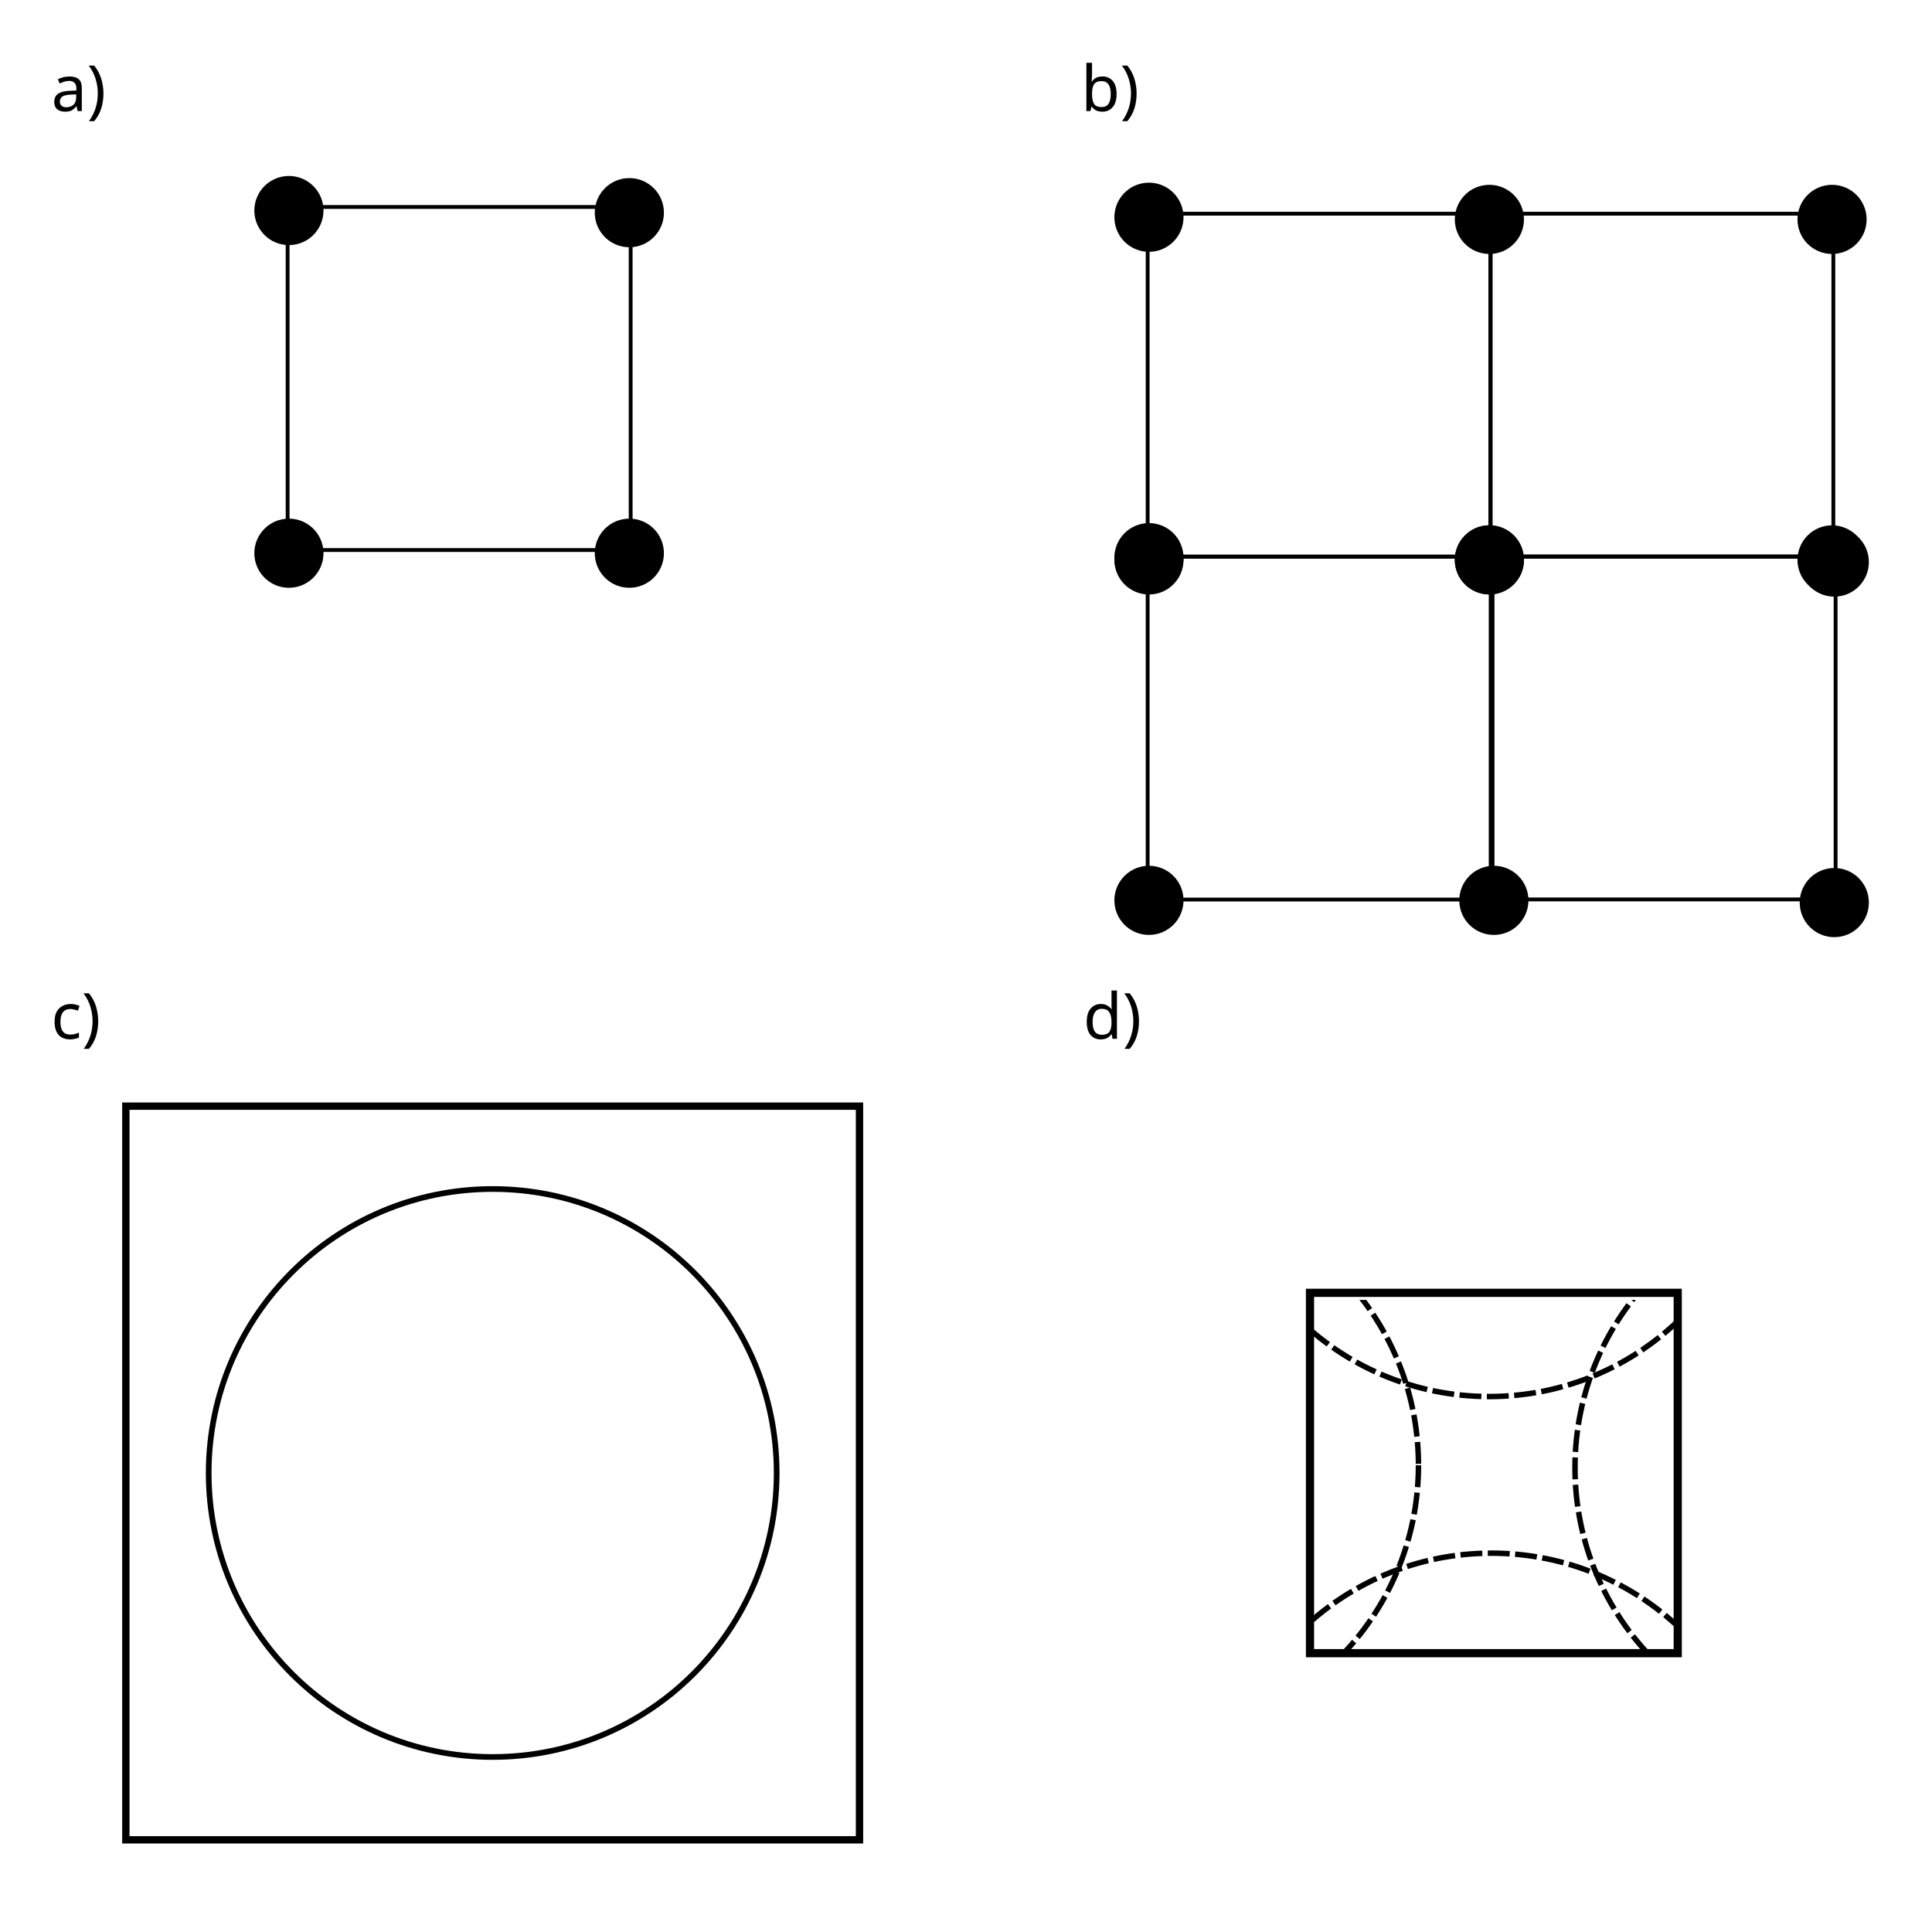
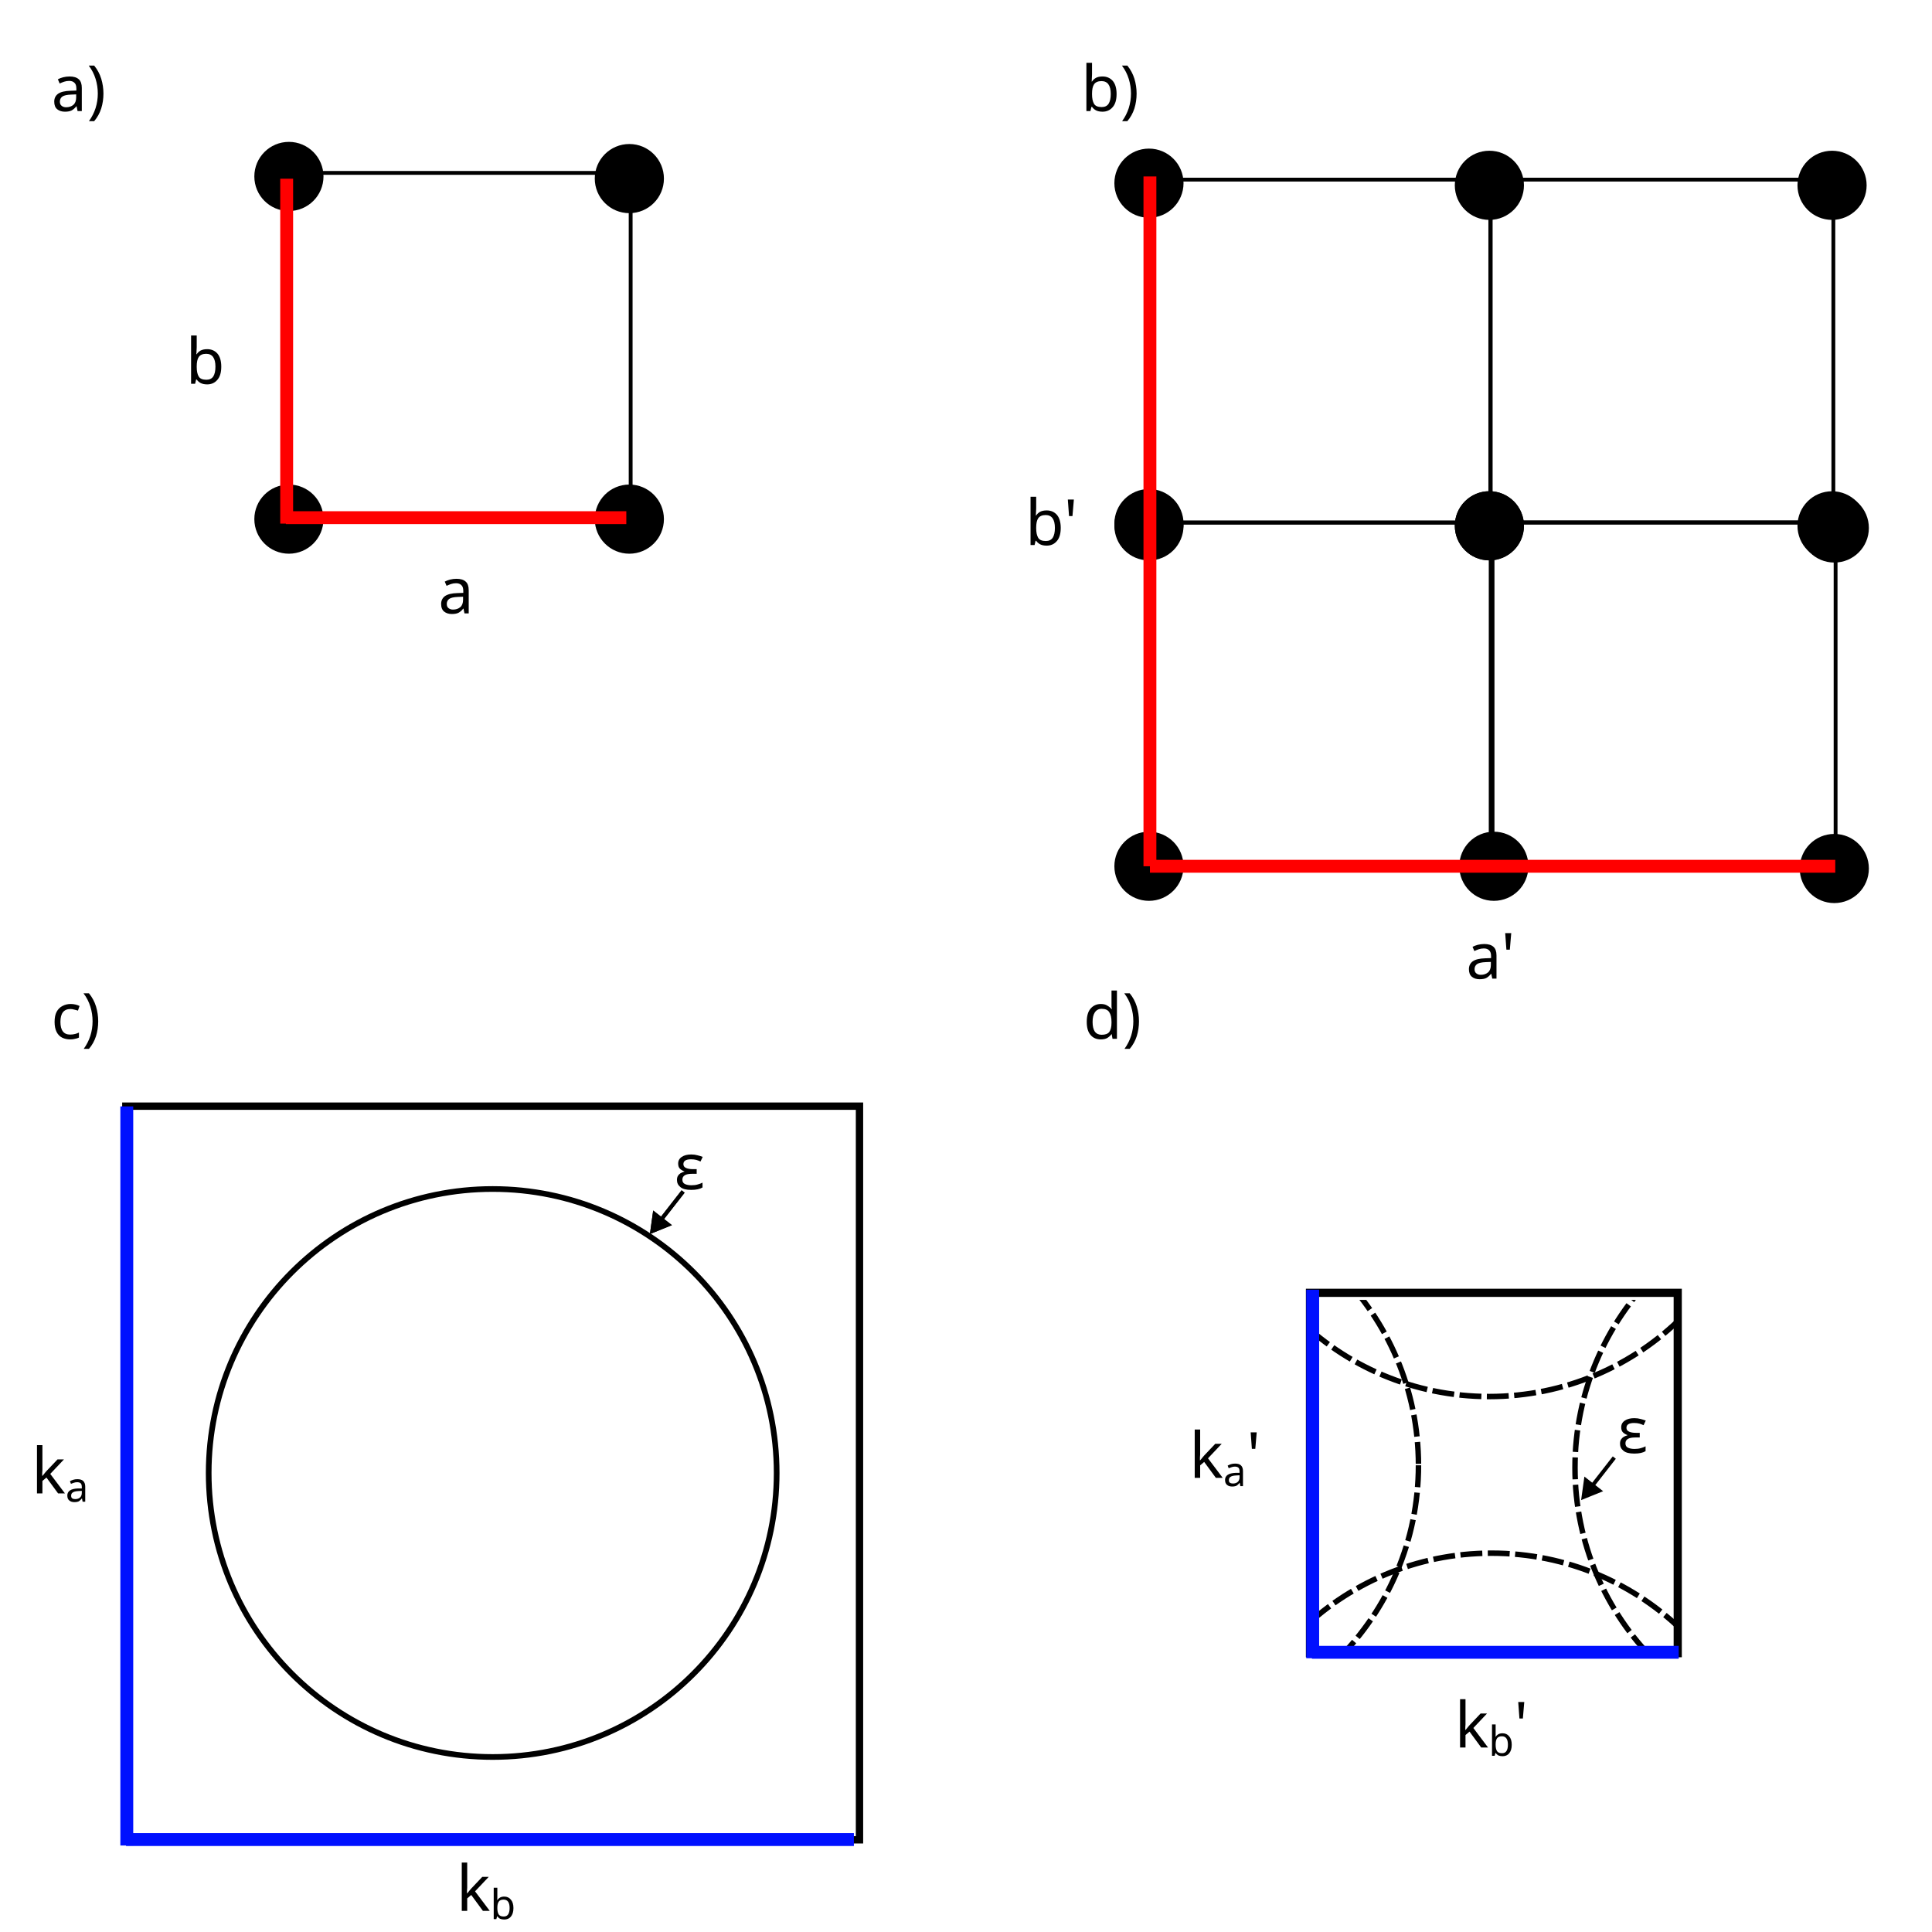
<svg xmlns="http://www.w3.org/2000/svg" width="150mm" height="150mm" viewBox="0 0 150 150" version="1.1" id="svg2690">
  <defs id="defs2687">
+     <marker style="overflow:visible" id="TriangleStart" refX="0" refY="0" orient="auto-start-reverse" markerWidth="5.324" markerHeight="6.155" viewBox="0 0 5.324 6.155" preserveAspectRatio="xMidYMid">
+       <path transform="scale(0.5)" style="fill:context-stroke;fill-rule:evenodd;stroke:context-stroke;stroke-width:1pt" d="M 5.77,0 -2.88,5 V -5 Z" id="path135" />
+     </marker>
    <clipPath clipPathUnits="userSpaceOnUse" id="clipPath4184">
      <rect style="fill:none;stroke:#000000;stroke-width:0.5;stroke-dasharray:none" id="rect4186" width="25.575" height="24.714" x="27.542" y="103.038" />
    </clipPath>
  </defs>
  <g id="layer1">
    <g id="g18580" transform="translate(0.5291667,3.175)">
      <rect style="fill:none;stroke:#000000;stroke-width:0.57;stroke-dasharray:none" id="rect2927" width="56.961" height="56.961" x="9.241" y="82.707" />
      <circle style="fill:none;stroke:#000000;stroke-width:0.441;stroke-dasharray:none" id="path3344" cx="37.722" cy="111.188" r="22.049" />
    </g>
    <g id="g6141" transform="matrix(1.097915,0,0,1.097915,-12.46944,73.86488)">
      <g id="g3452" transform="translate(76.71587,-78.39208)" clip-path="url(#clipPath4184)">
        <rect style="fill:none;stroke:#000000;stroke-width:0.5;stroke-dasharray:none" id="rect3346" width="50" height="50" x="15.5" y="90.5" />
        <circle style="fill:none;stroke:#000000;stroke-width:0.387;stroke-dasharray:1.548, 0.387;stroke-dashoffset:0" id="circle3348" cx="40.302" cy="114.9" r="19.354" />
        <circle style="fill:none;stroke:#000000;stroke-width:0.387;stroke-dasharray:1.548, 0.387;stroke-dashoffset:0" id="circle3436" cx="65.372" cy="114.9" r="19.354" />
        <circle style="fill:none;stroke:#000000;stroke-width:0.387;stroke-dasharray:1.548, 0.387;stroke-dashoffset:0" id="circle3438" cx="39.954" cy="90.518" r="19.354" />
        <circle style="fill:none;stroke:#000000;stroke-width:0.387;stroke-dasharray:1.548, 0.387;stroke-dashoffset:0" id="circle3440" cx="15.595" cy="114.734" r="19.354" />
        <circle style="fill:none;stroke:#000000;stroke-width:0.387;stroke-dasharray:1.548, 0.387;stroke-dashoffset:0" id="circle3442" cx="40.121" cy="140.302" r="19.354" />
      </g>
      <rect style="fill:none;stroke:#000000;stroke-width:0.578;stroke-dasharray:none;stroke-dashoffset:0" id="rect4188" width="26.005" height="25.483" x="103.994" y="24.145" />
    </g>
    <text xml:space="preserve" style="font-size:4.939px;font-family:sans-serif;-inkscape-font-specification:sans-serif;fill:#000000;fill-opacity:1;stroke:none;stroke-width:0.549;stroke-dasharray:none;stroke-dashoffset:0" x="3.975" y="8.623" id="text6127">
      <tspan id="tspan6125" style="font-size:4.939px;fill:#000000;fill-opacity:1;stroke:none;stroke-width:0.549" x="3.975" y="8.623">a)</tspan>
    </text>
    <text xml:space="preserve" style="font-size:4.939px;font-family:sans-serif;-inkscape-font-specification:sans-serif;fill:#000000;fill-opacity:1;stroke:none;stroke-width:0.549;stroke-dasharray:none;stroke-dashoffset:0" x="83.925" y="8.623" id="text6131">
      <tspan id="tspan6129" style="font-size:4.939px;fill:#000000;fill-opacity:1;stroke:none;stroke-width:0.549" x="83.925" y="8.623">b)</tspan>
    </text>
    <g id="g18483" transform="translate(2.782201,-66.07728)">
-       <rect style="fill:none;fill-opacity:1;stroke:#000000;stroke-width:0.297;stroke-dasharray:none;stroke-dashoffset:0;stroke-opacity:1" id="rect18317" width="26.634" height="26.634" x="19.548" y="82.147" />
-       <circle style="fill:#000000;fill-opacity:1;stroke:#000000;stroke-width:0.329;stroke-dasharray:none;stroke-dashoffset:0;stroke-opacity:1" id="path18341" cx="19.649" cy="82.423" r="2.52" />
-       <circle style="fill:#000000;fill-opacity:1;stroke:#000000;stroke-width:0.329;stroke-dasharray:none;stroke-dashoffset:0;stroke-opacity:1" id="path18341-0" cx="19.649" cy="109.028" r="2.52" />
-       <circle style="fill:#000000;fill-opacity:1;stroke:#000000;stroke-width:0.329;stroke-dasharray:none;stroke-dashoffset:0;stroke-opacity:1" id="path18341-0-8" cx="46.08" cy="109.028" r="2.52" />
-       <circle style="fill:#000000;fill-opacity:1;stroke:#000000;stroke-width:0.329;stroke-dasharray:none;stroke-dashoffset:0;stroke-opacity:1" id="path18341-0-8-9" cx="46.08" cy="82.589" r="2.52" />
-       <rect style="fill:none;fill-opacity:1;stroke:#000000;stroke-width:0.297;stroke-dasharray:none;stroke-dashoffset:0;stroke-opacity:1" id="rect18409" width="26.634" height="26.634" x="86.321" y="82.669" />
-       <circle style="fill:#000000;fill-opacity:1;stroke:#000000;stroke-width:0.329;stroke-dasharray:none;stroke-dashoffset:0;stroke-opacity:1" id="circle18411" cx="86.422" cy="82.944" r="2.52" />
-       <circle style="fill:#000000;fill-opacity:1;stroke:#000000;stroke-width:0.329;stroke-dasharray:none;stroke-dashoffset:0;stroke-opacity:1" id="circle18413" cx="86.422" cy="109.549" r="2.52" />
-       <circle style="fill:#000000;fill-opacity:1;stroke:#000000;stroke-width:0.329;stroke-dasharray:none;stroke-dashoffset:0;stroke-opacity:1" id="circle18415" cx="112.853" cy="109.549" r="2.52" />
-       <circle style="fill:#000000;fill-opacity:1;stroke:#000000;stroke-width:0.329;stroke-dasharray:none;stroke-dashoffset:0;stroke-opacity:1" id="circle18417" cx="112.853" cy="83.111" r="2.52" />
-       <rect style="fill:none;fill-opacity:1;stroke:#000000;stroke-width:0.297;stroke-dasharray:none;stroke-dashoffset:0;stroke-opacity:1" id="rect18419" width="26.634" height="26.634" x="86.321" y="109.284" />
-       <circle style="fill:#000000;fill-opacity:1;stroke:#000000;stroke-width:0.329;stroke-dasharray:none;stroke-dashoffset:0;stroke-opacity:1" id="circle18421" cx="86.422" cy="109.375" r="2.52" />
-       <circle style="fill:#000000;fill-opacity:1;stroke:#000000;stroke-width:0.329;stroke-dasharray:none;stroke-dashoffset:0;stroke-opacity:1" id="circle18423" cx="86.422" cy="135.98" r="2.52" />
-       <circle style="fill:#000000;fill-opacity:1;stroke:#000000;stroke-width:0.329;stroke-dasharray:none;stroke-dashoffset:0;stroke-opacity:1" id="circle18425" cx="113.201" cy="135.98" r="2.52" />
-       <circle style="fill:#000000;fill-opacity:1;stroke:#000000;stroke-width:0.329;stroke-dasharray:none;stroke-dashoffset:0;stroke-opacity:1" id="circle18427" cx="112.853" cy="109.542" r="2.52" />
-       <rect style="fill:none;fill-opacity:1;stroke:#000000;stroke-width:0.297;stroke-dasharray:none;stroke-dashoffset:0;stroke-opacity:1" id="rect18429" width="26.634" height="26.634" x="113.099" y="109.274" />
-       <circle style="fill:#000000;fill-opacity:1;stroke:#000000;stroke-width:0.329;stroke-dasharray:none;stroke-dashoffset:0;stroke-opacity:1" id="circle18435" cx="139.632" cy="136.154" r="2.52" />
-       <circle style="fill:#000000;fill-opacity:1;stroke:#000000;stroke-width:0.329;stroke-dasharray:none;stroke-dashoffset:0;stroke-opacity:1" id="circle18437" cx="139.632" cy="109.716" r="2.52" />
-       <rect style="fill:none;fill-opacity:1;stroke:#000000;stroke-width:0.297;stroke-dasharray:none;stroke-dashoffset:0;stroke-opacity:1" id="rect18439" width="26.634" height="26.634" x="112.925" y="82.669" />
-       <circle style="fill:#000000;fill-opacity:1;stroke:#000000;stroke-width:0.329;stroke-dasharray:none;stroke-dashoffset:0;stroke-opacity:1" id="circle18445" cx="139.458" cy="109.549" r="2.52" />
-       <circle style="fill:#000000;fill-opacity:1;stroke:#000000;stroke-width:0.329;stroke-dasharray:none;stroke-dashoffset:0;stroke-opacity:1" id="circle18447" cx="139.458" cy="83.111" r="2.52" />
+       <rect style="fill:none;fill-opacity:1;stroke:#000000;stroke-width:0.297;stroke-dasharray:none;stroke-dashoffset:0;stroke-opacity:1" id="rect18317" width="26.634" height="26.634" x="19.548" y="79.501" />
+       <circle style="fill:#000000;fill-opacity:1;stroke:#000000;stroke-width:0.329;stroke-dasharray:none;stroke-dashoffset:0;stroke-opacity:1" id="path18341" cx="19.649" cy="79.777" r="2.52" />
+       <circle style="fill:#000000;fill-opacity:1;stroke:#000000;stroke-width:0.329;stroke-dasharray:none;stroke-dashoffset:0;stroke-opacity:1" id="path18341-0" cx="19.649" cy="106.382" r="2.52" />
+       <circle style="fill:#000000;fill-opacity:1;stroke:#000000;stroke-width:0.329;stroke-dasharray:none;stroke-dashoffset:0;stroke-opacity:1" id="path18341-0-8" cx="46.08" cy="106.382" r="2.52" />
+       <circle style="fill:#000000;fill-opacity:1;stroke:#000000;stroke-width:0.329;stroke-dasharray:none;stroke-dashoffset:0;stroke-opacity:1" id="path18341-0-8-9" cx="46.08" cy="79.943" r="2.52" />
+       <rect style="fill:none;fill-opacity:1;stroke:#000000;stroke-width:0.297;stroke-dasharray:none;stroke-dashoffset:0;stroke-opacity:1" id="rect18409" width="26.634" height="26.634" x="86.321" y="80.023" />
+       <circle style="fill:#000000;fill-opacity:1;stroke:#000000;stroke-width:0.329;stroke-dasharray:none;stroke-dashoffset:0;stroke-opacity:1" id="circle18411" cx="86.422" cy="80.299" r="2.52" />
+       <circle style="fill:#000000;fill-opacity:1;stroke:#000000;stroke-width:0.329;stroke-dasharray:none;stroke-dashoffset:0;stroke-opacity:1" id="circle18413" cx="86.422" cy="106.903" r="2.52" />
+       <circle style="fill:#000000;fill-opacity:1;stroke:#000000;stroke-width:0.329;stroke-dasharray:none;stroke-dashoffset:0;stroke-opacity:1" id="circle18415" cx="112.853" cy="106.903" r="2.52" />
+       <circle style="fill:#000000;fill-opacity:1;stroke:#000000;stroke-width:0.329;stroke-dasharray:none;stroke-dashoffset:0;stroke-opacity:1" id="circle18417" cx="112.853" cy="80.465" r="2.52" />
+       <rect style="fill:none;fill-opacity:1;stroke:#000000;stroke-width:0.297;stroke-dasharray:none;stroke-dashoffset:0;stroke-opacity:1" id="rect18419" width="26.634" height="26.634" x="86.321" y="106.638" />
+       <circle style="fill:#000000;fill-opacity:1;stroke:#000000;stroke-width:0.329;stroke-dasharray:none;stroke-dashoffset:0;stroke-opacity:1" id="circle18421" cx="86.422" cy="106.729" r="2.52" />
+       <circle style="fill:#000000;fill-opacity:1;stroke:#000000;stroke-width:0.329;stroke-dasharray:none;stroke-dashoffset:0;stroke-opacity:1" id="circle18423" cx="86.422" cy="133.334" r="2.52" />
+       <circle style="fill:#000000;fill-opacity:1;stroke:#000000;stroke-width:0.329;stroke-dasharray:none;stroke-dashoffset:0;stroke-opacity:1" id="circle18425" cx="113.201" cy="133.334" r="2.52" />
+       <circle style="fill:#000000;fill-opacity:1;stroke:#000000;stroke-width:0.329;stroke-dasharray:none;stroke-dashoffset:0;stroke-opacity:1" id="circle18427" cx="112.853" cy="106.896" r="2.52" />
+       <rect style="fill:none;fill-opacity:1;stroke:#000000;stroke-width:0.297;stroke-dasharray:none;stroke-dashoffset:0;stroke-opacity:1" id="rect18429" width="26.634" height="26.634" x="113.099" y="106.628" />
+       <circle style="fill:#000000;fill-opacity:1;stroke:#000000;stroke-width:0.329;stroke-dasharray:none;stroke-dashoffset:0;stroke-opacity:1" id="circle18435" cx="139.632" cy="133.508" r="2.52" />
+       <circle style="fill:#000000;fill-opacity:1;stroke:#000000;stroke-width:0.329;stroke-dasharray:none;stroke-dashoffset:0;stroke-opacity:1" id="circle18437" cx="139.632" cy="107.07" r="2.52" />
+       <rect style="fill:none;fill-opacity:1;stroke:#000000;stroke-width:0.297;stroke-dasharray:none;stroke-dashoffset:0;stroke-opacity:1" id="rect18439" width="26.634" height="26.634" x="112.925" y="80.023" />
+       <circle style="fill:#000000;fill-opacity:1;stroke:#000000;stroke-width:0.329;stroke-dasharray:none;stroke-dashoffset:0;stroke-opacity:1" id="circle18445" cx="139.458" cy="106.903" r="2.52" />
+       <circle style="fill:#000000;fill-opacity:1;stroke:#000000;stroke-width:0.329;stroke-dasharray:none;stroke-dashoffset:0;stroke-opacity:1" id="circle18447" cx="139.458" cy="80.465" r="2.52" />
+       <path style="fill:none;fill-opacity:1;stroke:#ff0000;stroke-width:1;stroke-dasharray:none;stroke-opacity:1" d="m 19.475,79.951 v 26.779 m 3.13,1.391" id="path2999" />
+       <path style="fill:none;fill-opacity:1;stroke:#ff0000;stroke-width:1;stroke-dasharray:none;stroke-opacity:1" d="m 86.498,79.777 v 53.557" id="path2999-8" />
+       <path style="fill:none;fill-opacity:1;stroke:#ff0000;stroke-width:1;stroke-dasharray:none;stroke-opacity:1" d="M 45.845,106.268 H 19.414" id="path3333" />
+       <path style="fill:none;fill-opacity:1;stroke:#0010ff;stroke-width:1;stroke-dasharray:none;stroke-opacity:1" d="m 7.062,151.978 0,57.383" id="path2999-9" />
+       <path style="fill:none;fill-opacity:1;stroke:#0010ff;stroke-width:1;stroke-dasharray:none;stroke-opacity:1" d="m 63.514,208.9 -56.513,0" id="path3333-7" />
+       <path style="fill:none;fill-opacity:1;stroke:#0010ff;stroke-width:1;stroke-dasharray:none;stroke-opacity:1" d="m 99.136,166.211 0,28.611" id="path2999-9-1" />
+       <path style="fill:none;fill-opacity:1;stroke:#0010ff;stroke-width:1;stroke-dasharray:none;stroke-opacity:1" d="m 127.554,194.361 -28.479,0" id="path3333-7-4" />
+       <path style="fill:none;fill-opacity:1;stroke:#ff0000;stroke-width:1;stroke-dasharray:none;stroke-opacity:1" d="M 139.708,133.334 H 86.498" id="path3550" />
    </g>
    <text xml:space="preserve" style="font-size:4.939px;font-family:sans-serif;-inkscape-font-specification:sans-serif;fill:#000000;fill-opacity:1;stroke:none;stroke-width:0.549;stroke-dasharray:none;stroke-dashoffset:0" x="3.972" y="80.65" id="text18572">
      <tspan id="tspan18570" style="font-size:4.939px;fill:#000000;fill-opacity:1;stroke:none;stroke-width:0.549" x="3.972" y="80.65">c)</tspan>
    </text>
    <text xml:space="preserve" style="font-size:4.939px;font-family:sans-serif;-inkscape-font-specification:sans-serif;fill:#000000;fill-opacity:1;stroke:none;stroke-width:0.549;stroke-dasharray:none;stroke-dashoffset:0" x="84.111" y="80.65" id="text18576">
      <tspan id="tspan18574" style="font-size:4.939px;fill:#000000;fill-opacity:1;stroke:none;stroke-width:0.549" x="84.111" y="80.65">d)</tspan>
    </text>
+     <text xml:space="preserve" style="font-size:4.939px;font-family:sans-serif;-inkscape-font-specification:sans-serif;fill:#000000;fill-opacity:1;stroke:none;stroke-width:0.5;stroke-dasharray:none" x="14.415" y="29.797" id="text1401">
+       <tspan id="tspan1399" style="fill:#000000;fill-opacity:1;stroke:none;stroke-width:0.5;stroke-dasharray:none" x="14.415" y="29.797">b</tspan>
+     </text>
+     <text xml:space="preserve" style="font-size:4.939px;font-family:sans-serif;-inkscape-font-specification:sans-serif;fill:#000000;fill-opacity:1;stroke:none;stroke-width:0.5;stroke-dasharray:none" x="34.016" y="47.625" id="text1455">
+       <tspan id="tspan1453" style="fill:#000000;fill-opacity:1;stroke:none;stroke-width:0.5;stroke-dasharray:none" x="34.016" y="47.625">a</tspan>
+     </text>
+     <text xml:space="preserve" style="font-size:4.939px;font-family:sans-serif;-inkscape-font-specification:sans-serif;fill:#000000;fill-opacity:1;stroke:none;stroke-width:0.5;stroke-dasharray:none" x="79.589" y="42.317" id="text1401-4">
+       <tspan id="tspan1399-5" style="fill:#000000;fill-opacity:1;stroke:none;stroke-width:0.5;stroke-dasharray:none" x="79.589" y="42.317">b'</tspan>
+     </text>
+     <text xml:space="preserve" style="font-size:4.939px;font-family:sans-serif;-inkscape-font-specification:sans-serif;fill:#000000;fill-opacity:1;stroke:none;stroke-width:0.5;stroke-dasharray:none" x="113.811" y="75.981" id="text1455-5">
+       <tspan id="tspan1453-9" style="fill:#000000;fill-opacity:1;stroke:none;stroke-width:0.5;stroke-dasharray:none" x="113.811" y="75.981">a'</tspan>
+     </text>
+     <text xml:space="preserve" style="font-size:4.939px;font-family:sans-serif;-inkscape-font-specification:sans-serif;fill:#000000;fill-opacity:1;stroke:none;stroke-width:0.5;stroke-dasharray:none" x="35.43" y="148.357" id="text1401-9">
+       <tspan id="tspan1399-8" style="fill:#000000;fill-opacity:1;stroke:none;stroke-width:0.5;stroke-dasharray:none" x="35.43" y="148.357">k<tspan style="font-size:65%;baseline-shift:sub" id="tspan3747">b</tspan>
+       </tspan>
+     </text>
+     <text xml:space="preserve" style="font-size:4.939px;font-family:sans-serif;-inkscape-font-specification:sans-serif;fill:#000000;fill-opacity:1;stroke:none;stroke-width:0.5;stroke-dasharray:none" x="2.45" y="115.95" id="text1455-9">
+       <tspan id="tspan1453-8" style="fill:#000000;fill-opacity:1;stroke:none;stroke-width:0.5;stroke-dasharray:none" x="2.45" y="115.95">k<tspan style="font-size:65%;baseline-shift:sub" id="tspan3695">a</tspan>
+       </tspan>
+     </text>
+     <text xml:space="preserve" style="font-size:4.939px;font-family:sans-serif;-inkscape-font-specification:sans-serif;fill:#000000;fill-opacity:1;stroke:none;stroke-width:0.5;stroke-dasharray:none" x="112.937" y="135.675" id="text1401-9-7">
+       <tspan id="tspan1399-8-6" style="fill:#000000;fill-opacity:1;stroke:none;stroke-width:0.5;stroke-dasharray:none" x="112.937" y="135.675">k<tspan style="font-size:65%;baseline-shift:sub" id="tspan4776">b</tspan>'</tspan>
+     </text>
+     <text xml:space="preserve" style="font-size:4.939px;font-family:sans-serif;-inkscape-font-specification:sans-serif;fill:#000000;fill-opacity:1;stroke:none;stroke-width:0.5;stroke-dasharray:none" x="92.336" y="114.738" id="text1455-9-5">
+       <tspan id="tspan1453-8-2" style="fill:#000000;fill-opacity:1;stroke:none;stroke-width:0.5;stroke-dasharray:none" x="92.336" y="114.738">k<tspan style="font-size:65%;baseline-shift:sub" id="tspan4774">a</tspan>'</tspan>
+     </text>
+     <text xml:space="preserve" style="font-size:4.939px;font-family:sans-serif;-inkscape-font-specification:sans-serif;fill:#000000;fill-opacity:1;stroke:none;stroke-width:0.3;stroke-dasharray:none;stroke-opacity:1" x="52.34" y="92.334" id="text4477">
+       <tspan id="tspan4475" style="fill:#000000;fill-opacity:1;stroke:none;stroke-width:0.3;stroke-dasharray:none" x="52.34" y="92.334">ε</tspan>
+     </text>
+     <text xml:space="preserve" style="font-size:4.939px;font-family:sans-serif;-inkscape-font-specification:sans-serif;fill:#000000;fill-opacity:1;stroke:none;stroke-width:0.3;stroke-dasharray:none;stroke-opacity:1" x="125.557" y="112.806" id="text4477-9">
+       <tspan id="tspan4475-9" style="fill:#000000;fill-opacity:1;stroke:none;stroke-width:0.3;stroke-dasharray:none" x="125.557" y="112.806">ε</tspan>
+     </text>
+     <path style="fill:#000000;fill-opacity:1;stroke:#000000;stroke-width:0.3;stroke-dasharray:none;stroke-opacity:1;marker-end:url(#TriangleStart)" d="M 53.036,92.508 51.114,94.972" id="path4506" />
+     <path style="fill:#000000;fill-opacity:1;stroke:#000000;stroke-width:0.3;stroke-dasharray:none;stroke-opacity:1;marker-end:url(#TriangleStart)" d="M 53.036,92.508 51.114,94.972" id="path4674" />
+     <path style="fill:#000000;fill-opacity:1;stroke:#000000;stroke-width:0.3;stroke-dasharray:none;stroke-opacity:1;marker-end:url(#TriangleStart)" d="m 125.334,113.165 -1.921,2.463" id="path4678" />
  </g>
</svg>
